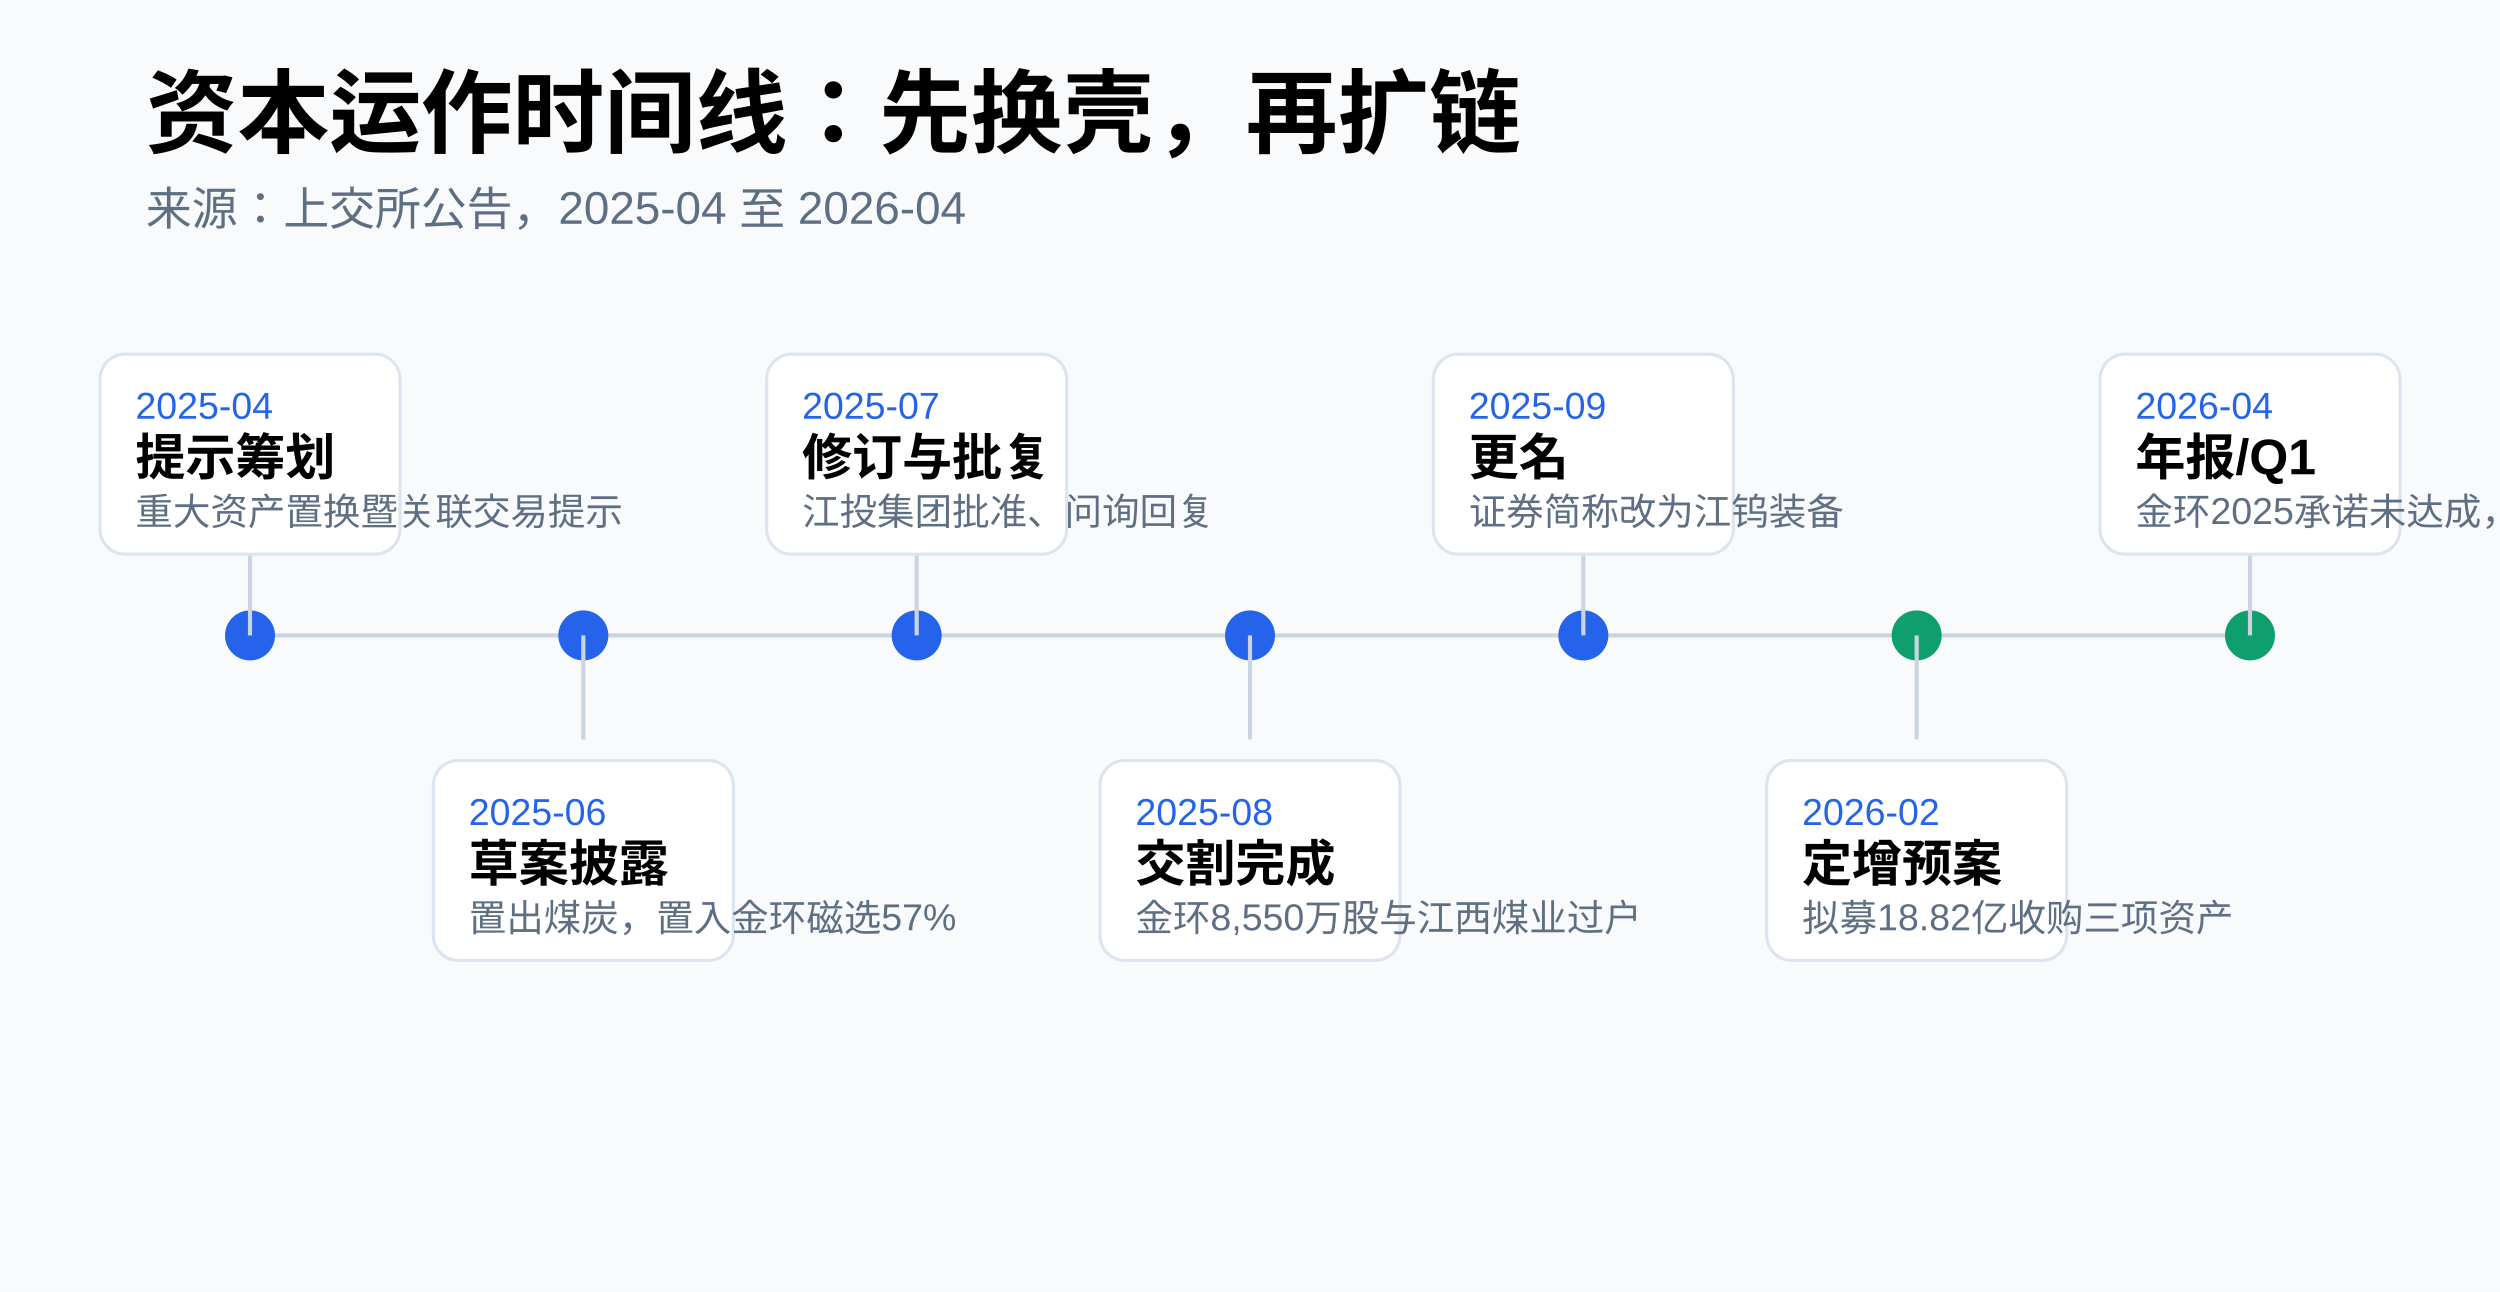
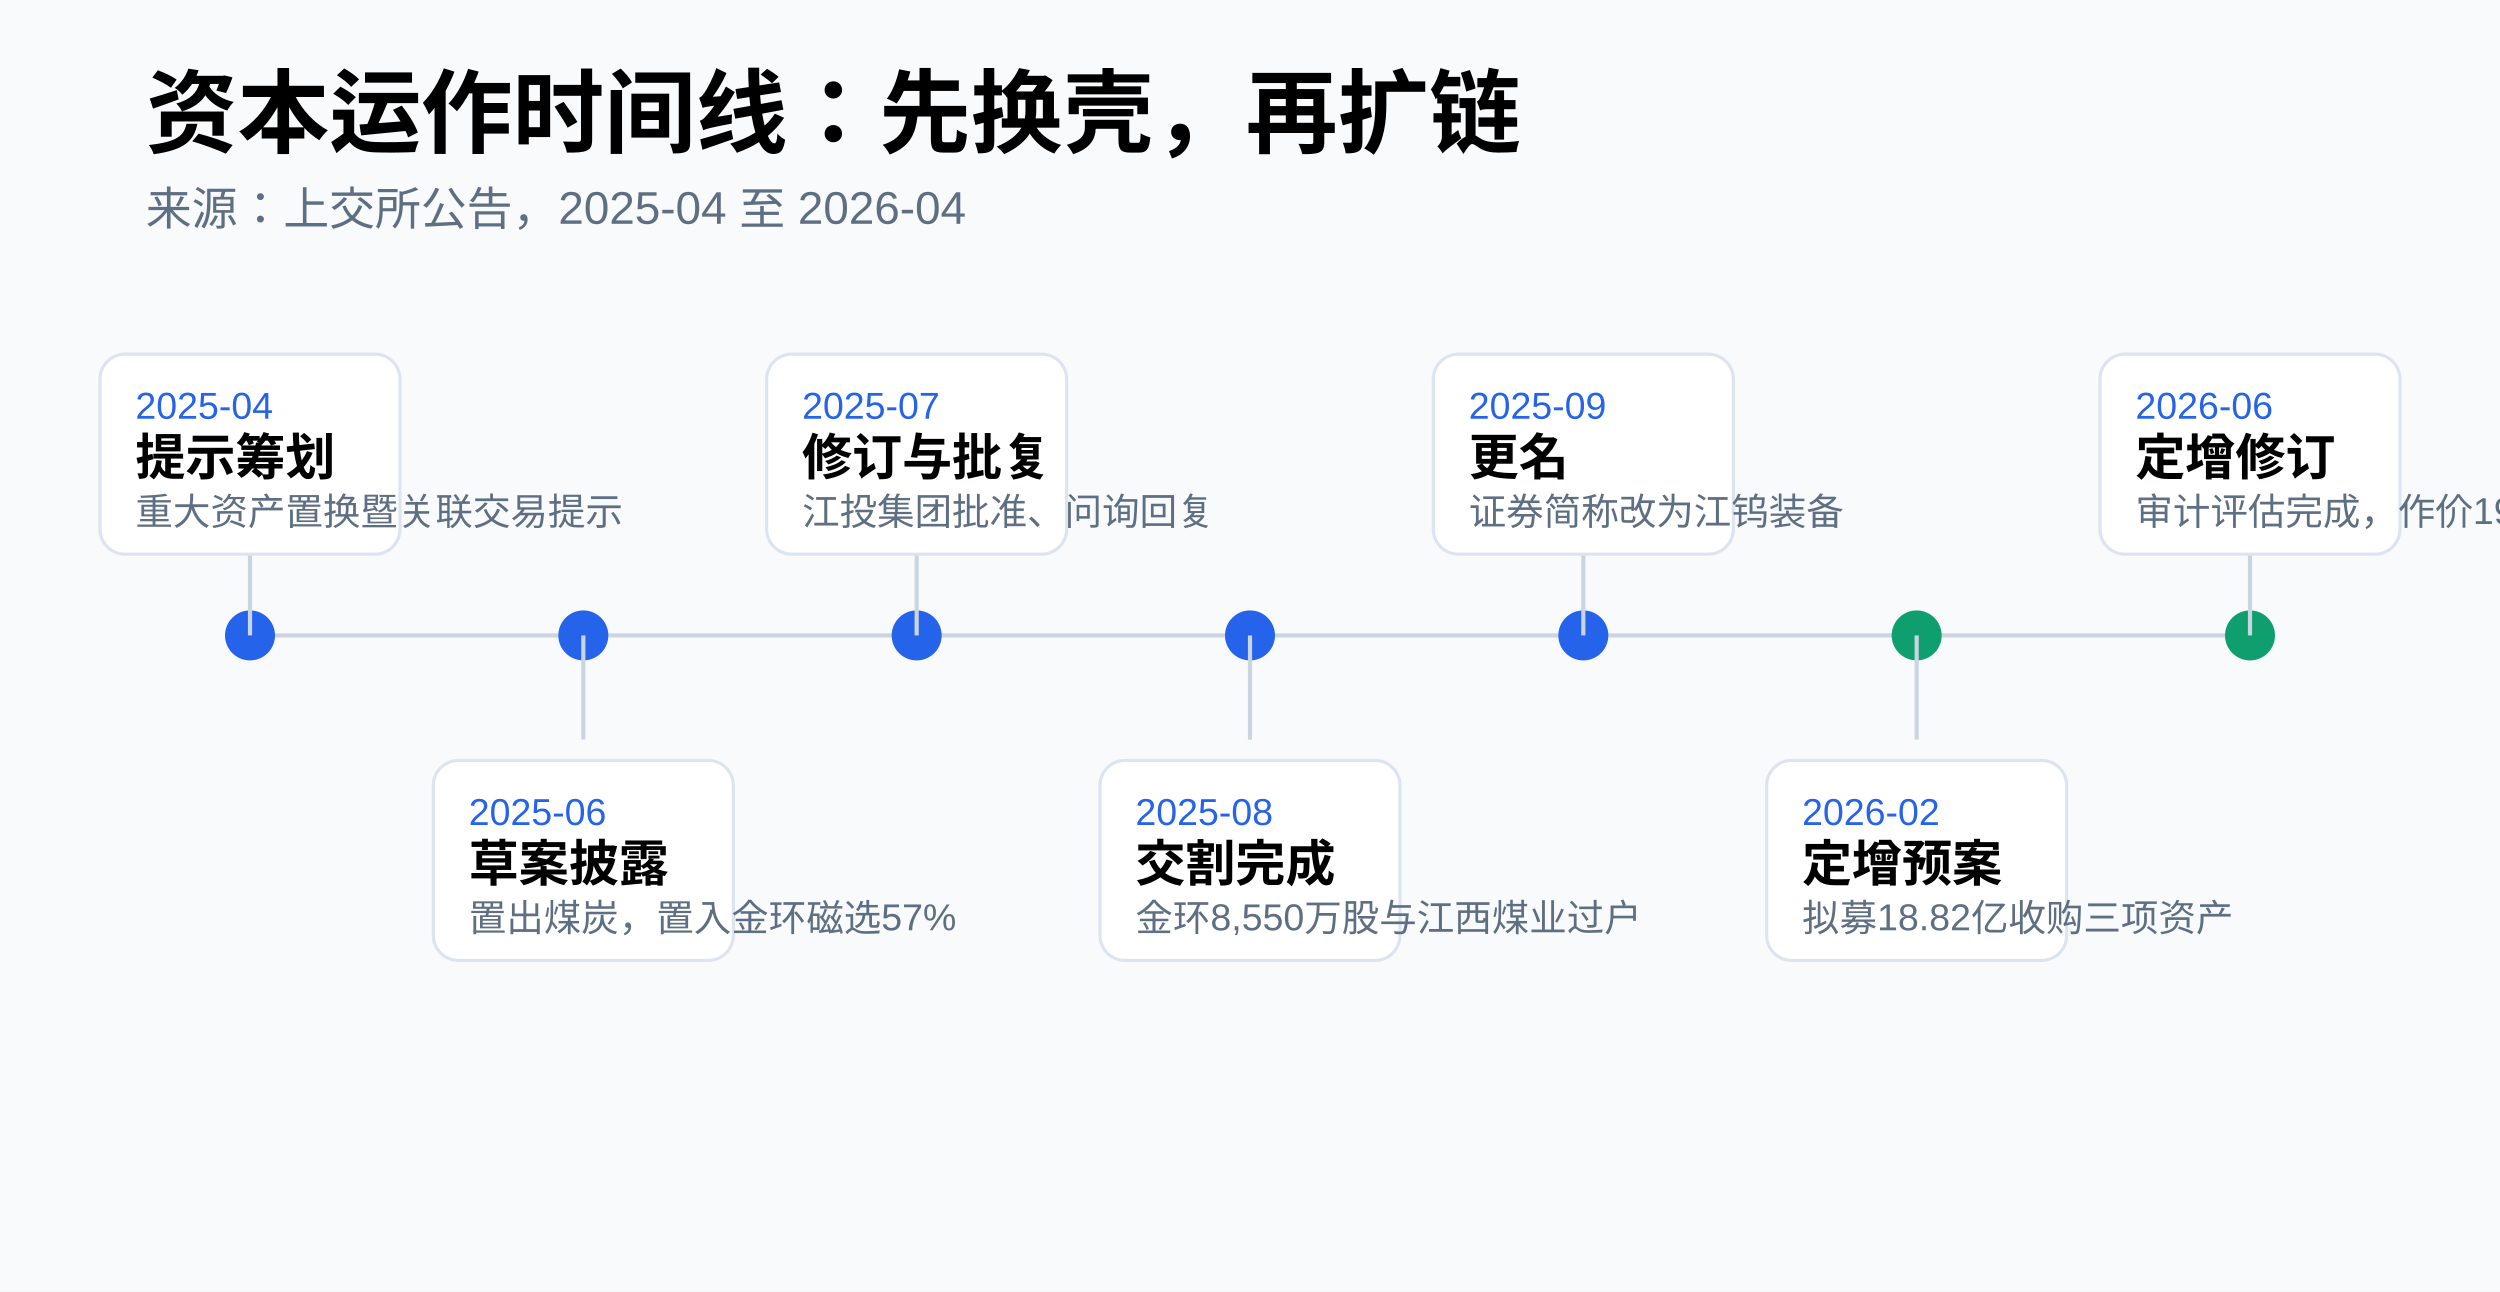
<svg xmlns="http://www.w3.org/2000/svg" width="1200" height="620" viewBox="0 0 1200 620" role="img" aria-label="江钨装备重组定增时间线">
  <style>
  .bg{fill:#f8fafc}.ink{fill:#102033}.muted{fill:#5f6f83}.line{stroke:#cbd5e1;stroke-width:2}.blue{fill:#2563eb}.green{fill:#0f9f6e}.red{fill:#dc2626}.amber{fill:#f59e0b}.card{fill:#fff;stroke:#dbe4ef;stroke-width:1.5;rx:12}.small{font:500 22px 'Noto Sans SC',Arial}.label{font:600 24px 'Noto Sans SC',Arial}.num{font:800 34px 'Plus Jakarta Sans','Noto Sans SC',Arial}.title{font:800 44px 'Noto Sans SC',Arial}.sub{font:500 22px 'Noto Sans SC',Arial}.tiny{font:500 18px 'Noto Sans SC',Arial}
</style>
  <rect class="bg" width="1200" height="620" />
  <text x="70" y="70" class="title">资本运作时间线：先换壳，再扩链</text>
  <text x="70" y="108" class="sub muted">来源：上交所公告，2025-04 至 2026-04</text>
  <line x1="120" y1="305" x2="1080" y2="305" class="line" />
  <circle cx="120" cy="305" r="12" fill="#2563eb" />
  <line x1="120" y1="305" x2="120" y2="220" class="line" />
  <rect x="48" y="170" width="144" height="96" class="card" />
  <text x="65" y="201" class="tiny" fill="#2563eb">2025-04</text>
  <text x="65" y="228" class="label" font-size="20">提示筹划</text>
  <text x="65" y="252" class="tiny muted">重大资产置换暨关联交易提示</text>
  <circle cx="280" cy="305" r="12" fill="#2563eb" />
  <line x1="280" y1="305" x2="280" y2="355" class="line" />
  <rect x="208" y="365" width="144" height="96" class="card" />
  <text x="225" y="396" class="tiny" fill="#2563eb">2025-06</text>
  <text x="225" y="423" class="label" font-size="20">草案披露</text>
  <text x="225" y="447" class="tiny muted">置出煤炭，置入金环磁选57%</text>
  <circle cx="440" cy="305" r="12" fill="#2563eb" />
  <line x1="440" y1="305" x2="440" y2="220" class="line" />
  <rect x="368" y="170" width="144" height="96" class="card" />
  <text x="385" y="201" class="tiny" fill="#2563eb">2025-07</text>
  <text x="385" y="228" class="label" font-size="20">修订与批复</text>
  <text x="385" y="252" class="tiny muted">江投集团批准、问询回复</text>
  <circle cx="600" cy="305" r="12" fill="#2563eb" />
  <line x1="600" y1="305" x2="600" y2="355" class="line" />
  <rect x="528" y="365" width="144" height="96" class="card" />
  <text x="545" y="396" class="tiny" fill="#2563eb">2025-08</text>
  <text x="545" y="423" class="label" font-size="20">交割完成</text>
  <text x="545" y="447" class="tiny muted">金环8,550万股与江西煤业过户</text>
  <circle cx="760" cy="305" r="12" fill="#2563eb" />
  <line x1="760" y1="305" x2="760" y2="220" class="line" />
  <rect x="688" y="170" width="144" height="96" class="card" />
  <text x="705" y="201" class="tiny" fill="#2563eb">2025-09</text>
  <text x="705" y="228" class="label" font-size="20">更名</text>
  <text x="705" y="252" class="tiny muted">证券简称改为江钨装备</text>
  <circle cx="920" cy="305" r="12" fill="#0f9f6e" />
  <line x1="920" y1="305" x2="920" y2="355" class="line" />
  <rect x="848" y="365" width="144" height="96" class="card" />
  <text x="865" y="396" class="tiny" fill="#2563eb">2026-02</text>
  <text x="865" y="423" class="label" font-size="20">定增预案</text>
  <text x="865" y="447" class="tiny muted">拟募18.82亿收购三项资产</text>
  <circle cx="1080" cy="305" r="12" fill="#0f9f6e" />
  <line x1="1080" y1="305" x2="1080" y2="220" class="line" />
  <rect x="1008" y="170" width="144" height="96" class="card" />
-   <text x="1025" y="201" class="tiny" fill="#2563eb">2026-04</text>
-   <text x="1025" y="228" class="label" font-size="20">年报/Q1</text>
-   <text x="1025" y="252" class="tiny muted">金环2025承诺未达成，Q1转正</text>
+   <text x="1025" y="201" class="tiny" fill="#2563eb">2026-06</text>
+   <text x="1025" y="228" class="label" font-size="20">定增修订</text>
+   <text x="1025" y="252" class="tiny muted">审计评估完成，作价19.07亿</text>
</svg>
